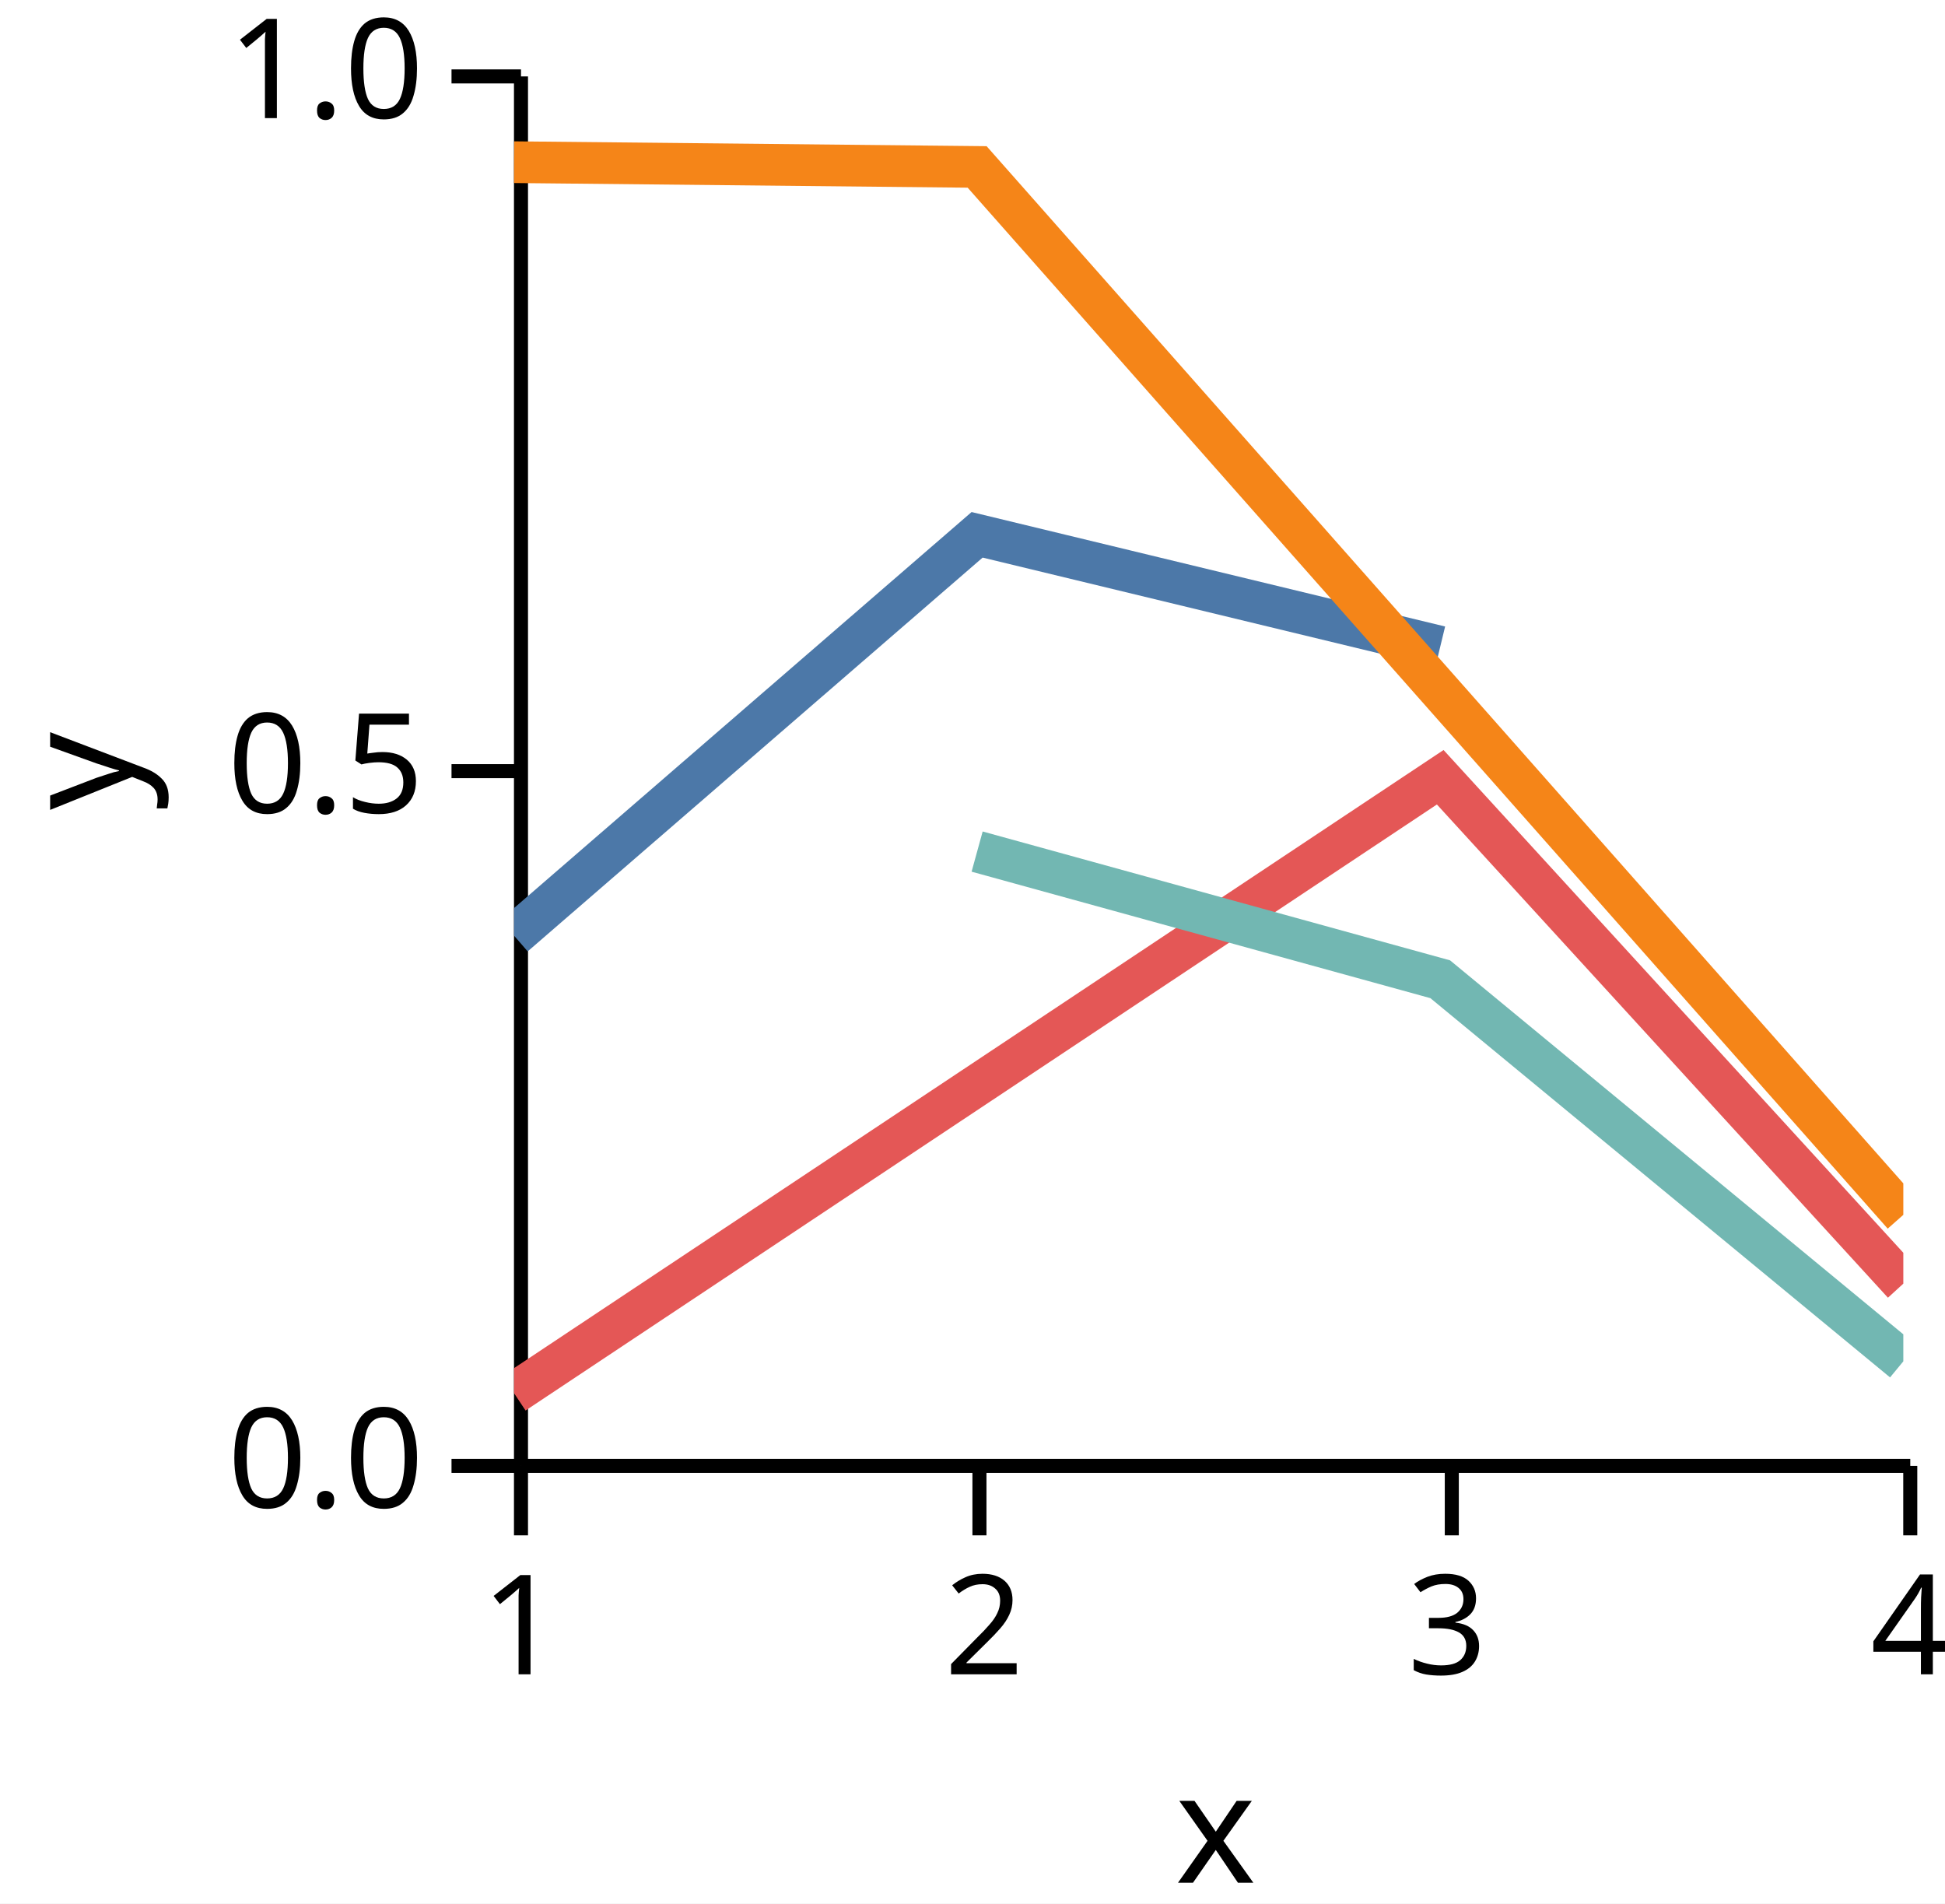
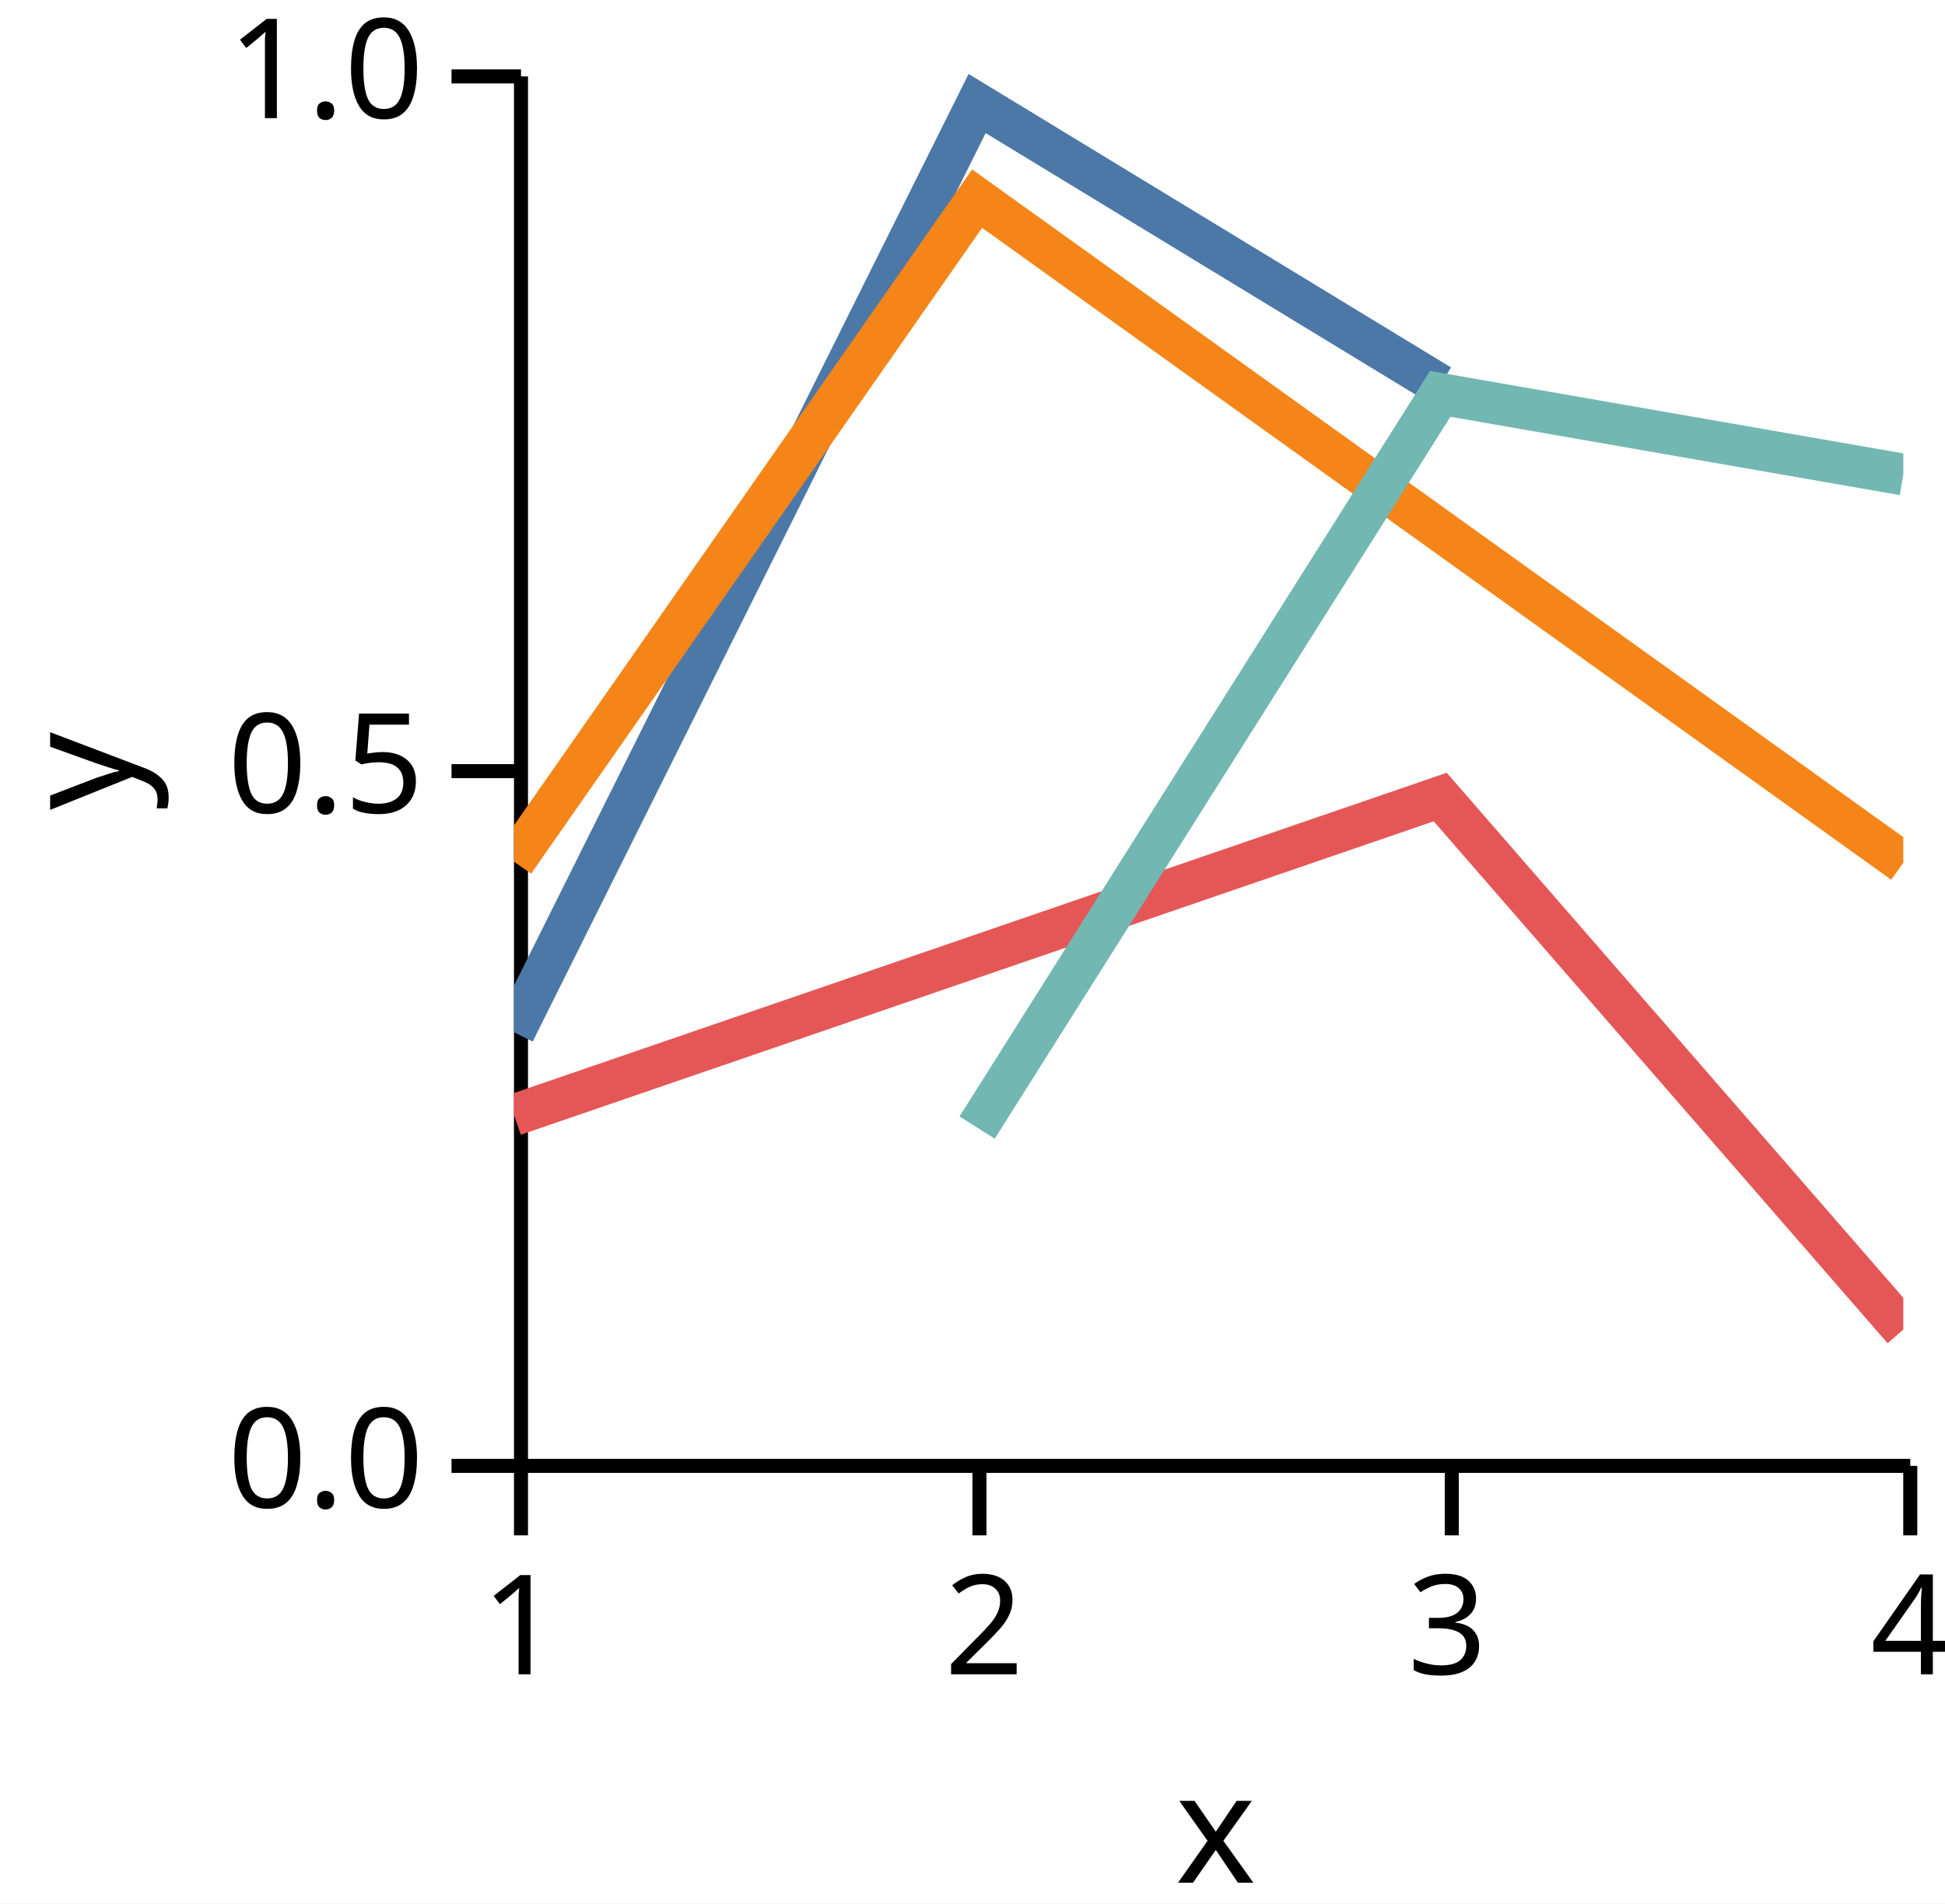
<svg xmlns="http://www.w3.org/2000/svg" version="1.1" class="marks" width="140" height="137" viewBox="0 0 140 137">
  <rect width="140" height="137" fill="white" />
  <g fill="none" stroke-miterlimit="10" transform="translate(37,5)">
    <g class="mark-group role-frame root" role="graphics-object" aria-roledescription="group mark container">
      <g transform="translate(0,0)">
        <path class="background" aria-hidden="true" d="M0,0h100v100h-100Z" />
        <g>
          <g class="mark-group role-axis" role="graphics-symbol" aria-roledescription="axis" aria-label="X-axis titled 'x' for a linear scale with values from 1.0 to 4.0">
            <g transform="translate(0.5,100.5)">
              <path class="background" aria-hidden="true" d="M0,0h0v0h0Z" pointer-events="none" />
              <g>
                <g class="mark-rule role-axis-tick" pointer-events="none">
                  <line transform="translate(0,0)" x2="0" y2="5" stroke="black" stroke-width="1.01" opacity="1" />
                  <line transform="translate(33,0)" x2="0" y2="5" stroke="black" stroke-width="1.01" opacity="1" />
                  <line transform="translate(67,0)" x2="0" y2="5" stroke="black" stroke-width="1.01" opacity="1" />
                  <line transform="translate(100,0)" x2="0" y2="5" stroke="black" stroke-width="1.01" opacity="1" />
                </g>
                <g class="mark-text role-axis-label" pointer-events="none">
                  <text text-anchor="middle" transform="translate(0,15)" font-family="sans-serif" font-size="10px" font-style="normal" font-weight="400" fill="black" opacity="1">1</text>
                  <text text-anchor="middle" transform="translate(33.33333,15)" font-family="sans-serif" font-size="10px" font-style="normal" font-weight="400" fill="black" opacity="1">2</text>
                  <text text-anchor="middle" transform="translate(66.66667,15)" font-family="sans-serif" font-size="10px" font-style="normal" font-weight="400" fill="black" opacity="1">3</text>
                  <text text-anchor="middle" transform="translate(100,15)" font-family="sans-serif" font-size="10px" font-style="normal" font-weight="400" fill="black" opacity="1">4</text>
                </g>
                <g class="mark-rule role-axis-domain" pointer-events="none">
                  <line transform="translate(0,0)" x2="100" y2="0" stroke="black" stroke-width="1.01" opacity="1" />
                </g>
                <g class="mark-text role-axis-title" pointer-events="none">
                  <text text-anchor="middle" transform="translate(50,30)" font-family="sans-serif" font-size="11px" font-style="normal" font-weight="400" fill="black" opacity="1">x</text>
                </g>
              </g>
              <path class="foreground" aria-hidden="true" d="" pointer-events="none" display="none" />
            </g>
          </g>
          <g class="mark-group role-axis" role="graphics-symbol" aria-roledescription="axis" aria-label="Y-axis titled 'y' for a linear scale with values from 0.0 to 1.0">
            <g transform="translate(0.5,0.5)">
              <path class="background" aria-hidden="true" d="M0,0h0v0h0Z" pointer-events="none" />
              <g>
                <g class="mark-rule role-axis-tick" pointer-events="none">
                  <line transform="translate(0,100)" x2="-5" y2="0" stroke="black" stroke-width="1.01" opacity="1" />
                  <line transform="translate(0,50)" x2="-5" y2="0" stroke="black" stroke-width="1.01" opacity="1" />
                  <line transform="translate(0,0)" x2="-5" y2="0" stroke="black" stroke-width="1.01" opacity="1" />
                </g>
                <g class="mark-text role-axis-label" pointer-events="none">
                  <text text-anchor="end" transform="translate(-7,103)" font-family="sans-serif" font-size="10px" font-style="normal" font-weight="400" fill="black" opacity="1">0.0</text>
                  <text text-anchor="end" transform="translate(-7,53)" font-family="sans-serif" font-size="10px" font-style="normal" font-weight="400" fill="black" opacity="1">0.5</text>
                  <text text-anchor="end" transform="translate(-7,3)" font-family="sans-serif" font-size="10px" font-style="normal" font-weight="400" fill="black" opacity="1">1.0</text>
                </g>
                <g class="mark-rule role-axis-domain" pointer-events="none">
                  <line transform="translate(0,100)" x2="0" y2="-100" stroke="black" stroke-width="1.01" opacity="1" />
                </g>
                <g class="mark-text role-axis-title" pointer-events="none">
                  <text text-anchor="middle" transform="translate(-26,50) rotate(-90) translate(0,-2)" font-family="sans-serif" font-size="11px" font-style="normal" font-weight="400" fill="black" opacity="1">y</text>
                </g>
              </g>
              <path class="foreground" aria-hidden="true" d="" pointer-events="none" display="none" />
            </g>
          </g>
          <g class="mark-group role-scope" clip-path="url(#clip1)" role="graphics-object" aria-roledescription="group mark container">
            <g transform="translate(0,0)">
              <path class="background" aria-hidden="true" d="M0,0h0v0h0Z" />
              <g>
                <g class="mark-line role-mark" role="graphics-symbol" aria-roledescription="line mark container">
-                   <path d="M0,62.338L33.333,33.491L66.667,41.547" stroke="#4c78a8" stroke-width="3" stroke-dasharray="0" opacity="1" />
+                   <path d="M0,69.293L33.333,2.451L66.667,22.727" stroke="#4c78a8" stroke-width="3" stroke-dasharray="0" opacity="1" />
                </g>
              </g>
              <path class="foreground" aria-hidden="true" d="" display="none" />
            </g>
            <g transform="translate(0,0)">
              <path class="background" aria-hidden="true" d="M0,0h0v0h0Z" />
              <g>
                <g class="mark-line role-mark" role="graphics-symbol" aria-roledescription="line mark container">
-                   <path d="M0,6.672L33.333,7.014L100,82.433" stroke="#f58518" stroke-width="3" stroke-dasharray="0" opacity="1" />
+                   <path d="M0,57.018L33.333,9.296L100,57.095" stroke="#f58518" stroke-width="3" stroke-dasharray="0" opacity="1" />
                </g>
              </g>
              <path class="foreground" aria-hidden="true" d="" display="none" />
            </g>
            <g transform="translate(0,0)">
              <path class="background" aria-hidden="true" d="M0,0h0v0h0Z" />
              <g>
                <g class="mark-line role-mark" role="graphics-symbol" aria-roledescription="line mark container">
-                   <path d="M0,95.267L66.667,50.939L100,87.385" stroke="#e45756" stroke-width="3" stroke-dasharray="0" opacity="1" />
+                   <path d="M0,75.25L66.667,52.363L100,90.69" stroke="#e45756" stroke-width="3" stroke-dasharray="0" opacity="1" />
                </g>
              </g>
              <path class="foreground" aria-hidden="true" d="" display="none" />
            </g>
            <g transform="translate(0,0)">
              <path class="background" aria-hidden="true" d="M0,0h0v0h0Z" />
              <g>
                <g class="mark-line role-mark" role="graphics-symbol" aria-roledescription="line mark container">
-                   <path d="M33.333,56.289L66.667,65.477L100,92.976" stroke="#72b7b2" stroke-width="3" stroke-dasharray="0" opacity="1" />
+                   <path d="M33.333,76.153L66.667,23.346L100,29.154" stroke="#72b7b2" stroke-width="3" stroke-dasharray="0" opacity="1" />
                </g>
              </g>
              <path class="foreground" aria-hidden="true" d="" display="none" />
            </g>
          </g>
        </g>
        <path class="foreground" aria-hidden="true" d="" display="none" />
      </g>
    </g>
  </g>
  <defs>
    <clipPath id="clip1">
      <rect x="0" y="0" width="100" height="100" />
    </clipPath>
  </defs>
</svg>
